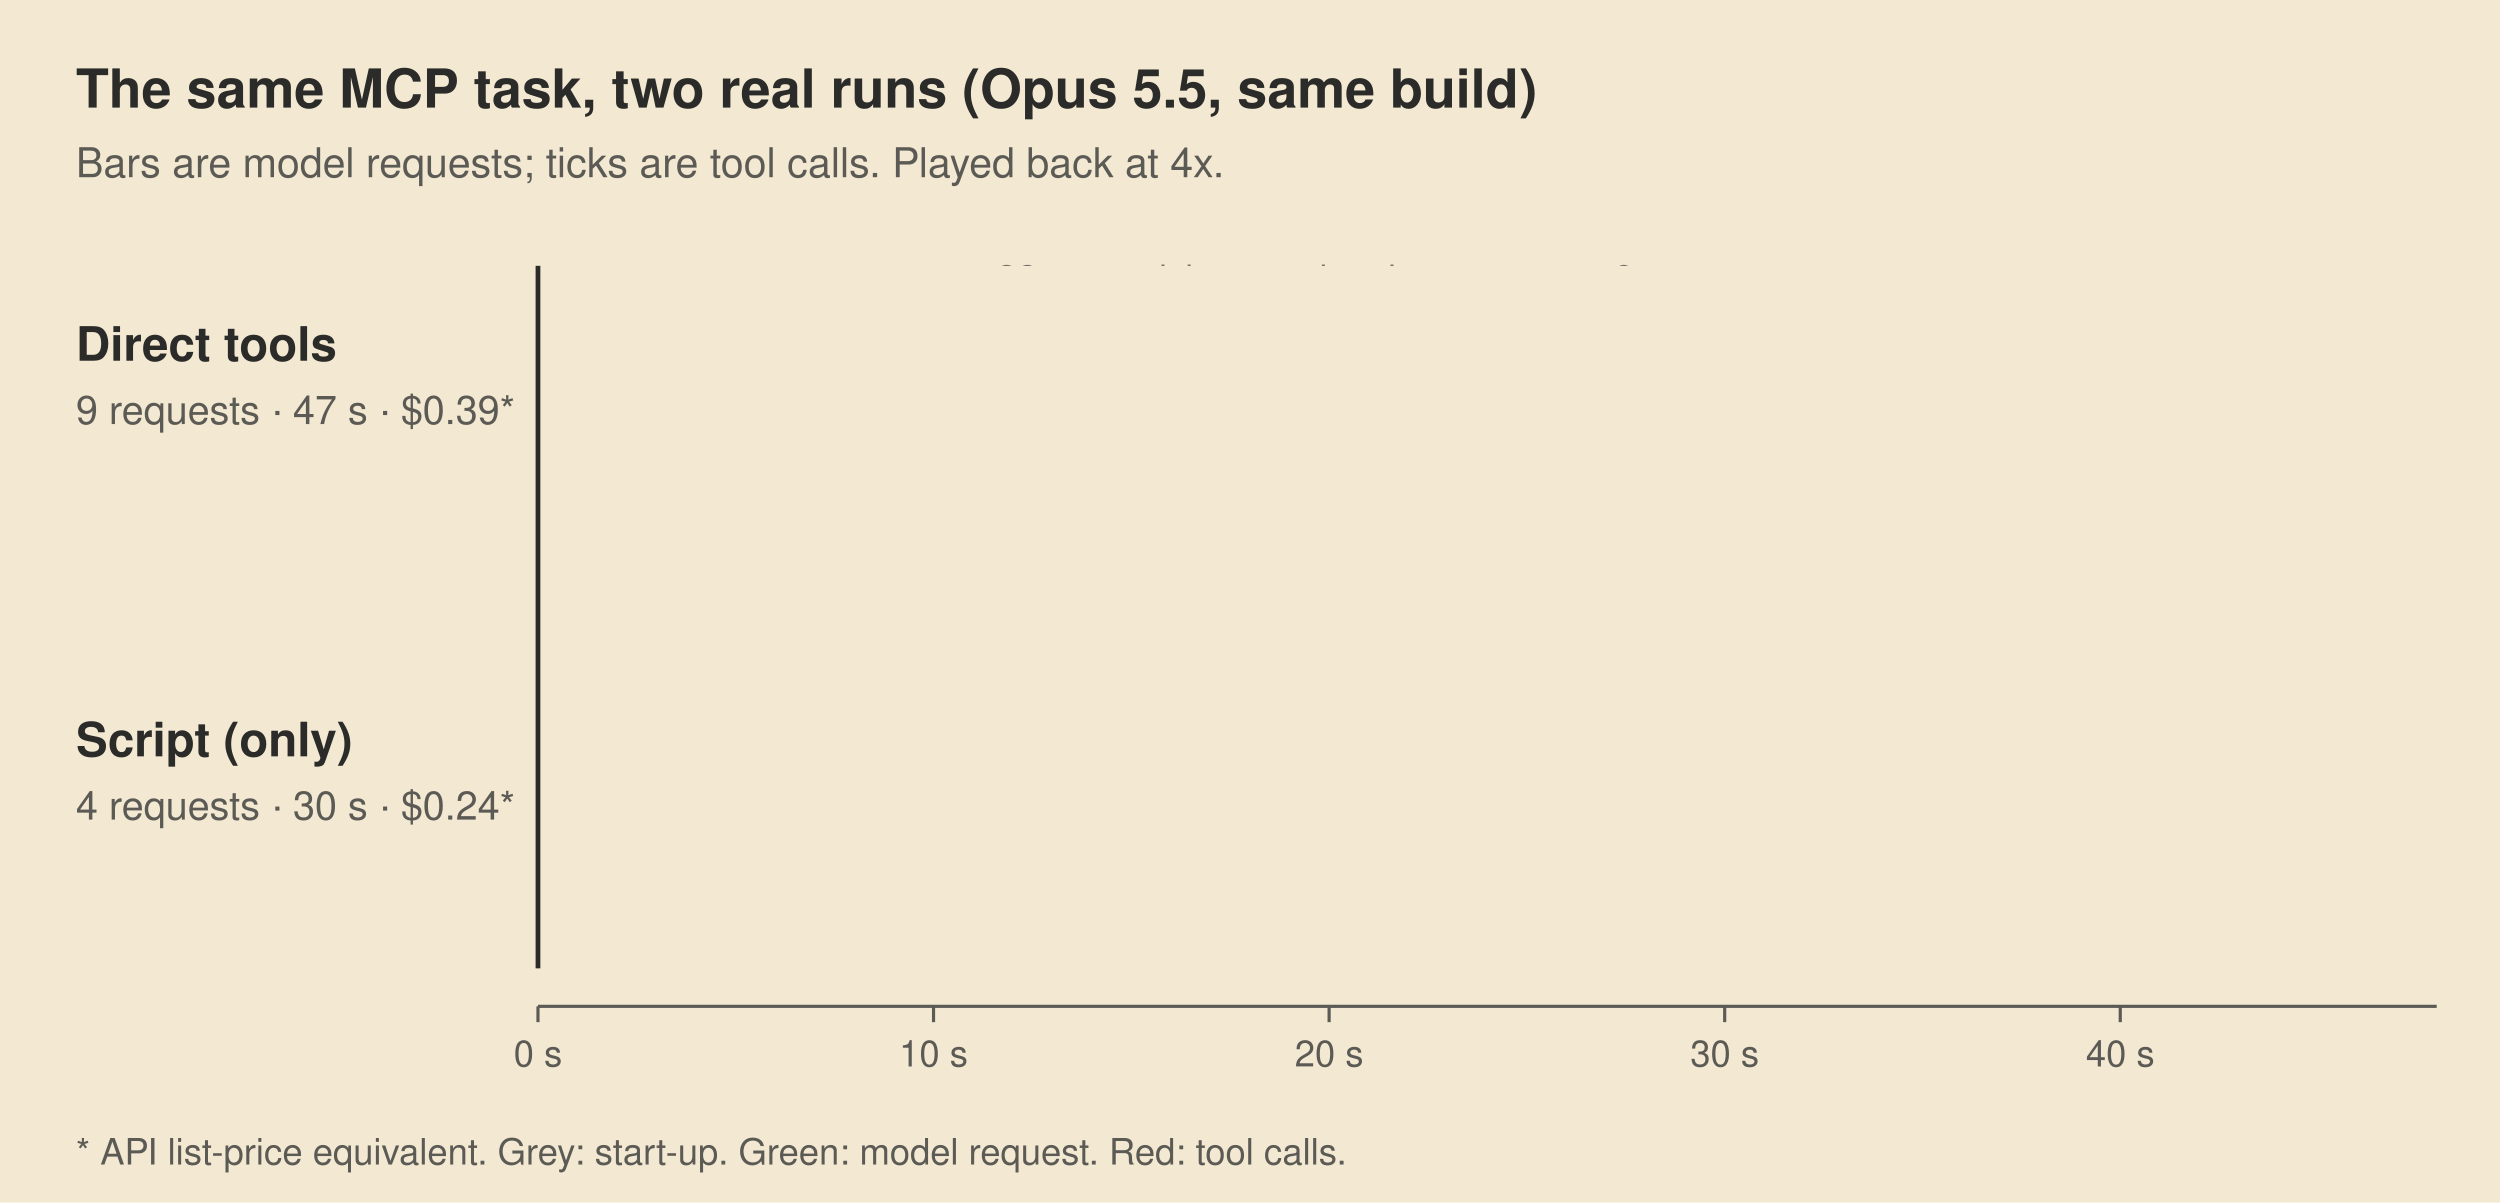
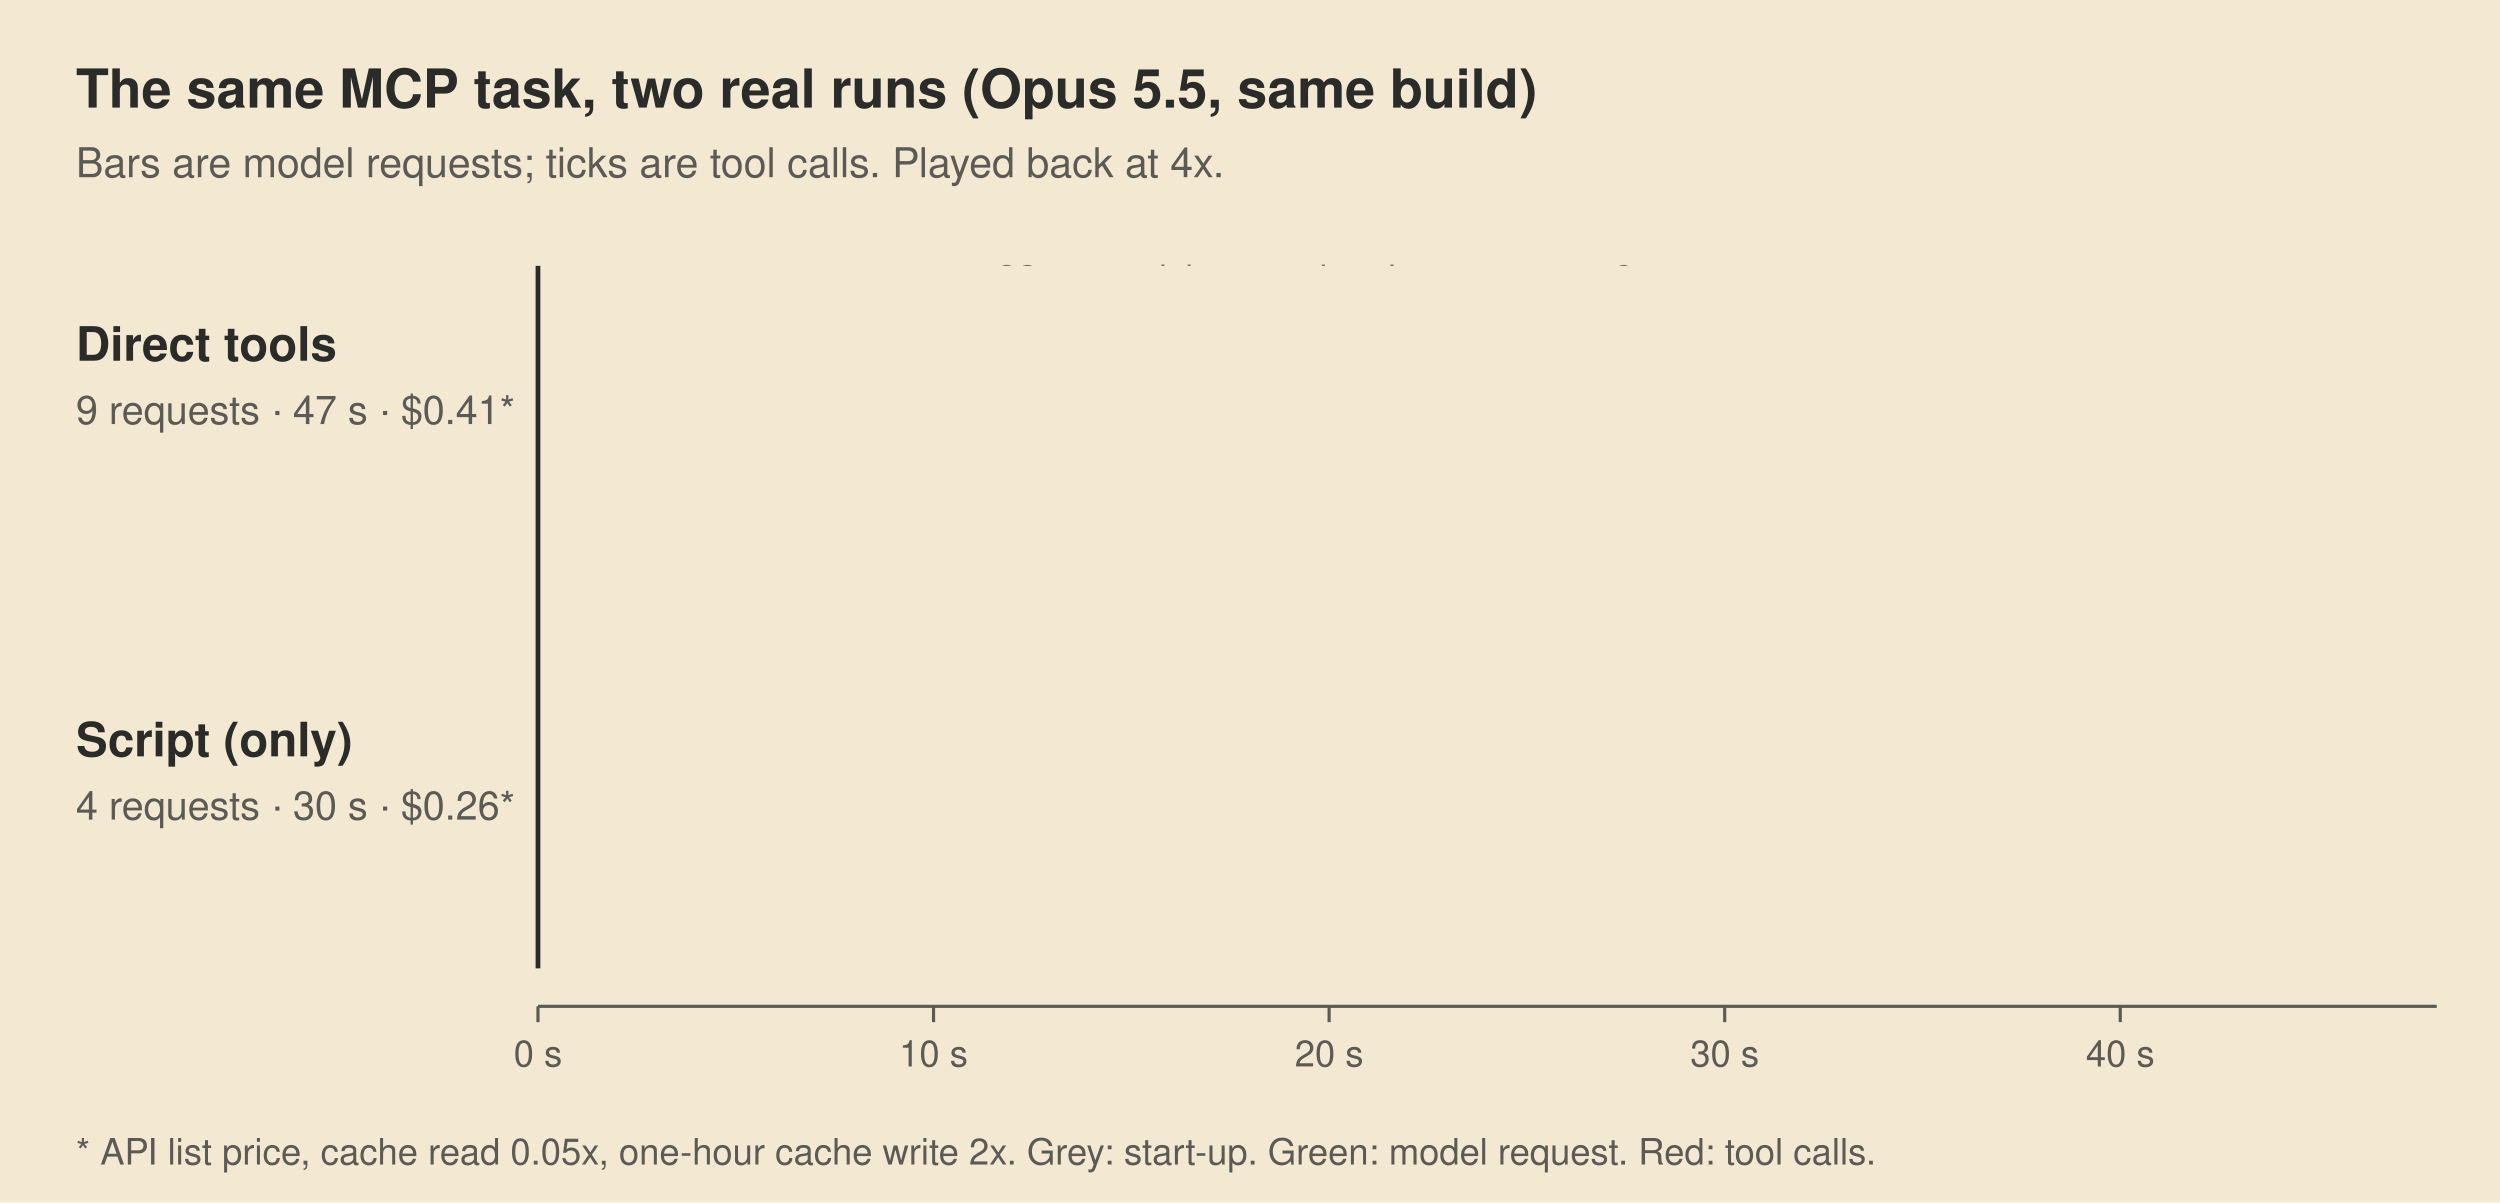
<svg xmlns="http://www.w3.org/2000/svg" viewBox="0 0 790 380" width="790" height="380" font-family="-apple-system, BlinkMacSystemFont, 'Segoe UI', Helvetica, Arial, sans-serif">
  <style>@keyframes sweep{0%{transform:translateX(0)}80%{transform:translateX(612.0px)}100%{transform:translateX(612.0px)}}.play rect,.play line{animation:sweep 15s linear infinite}@media (prefers-reduced-motion: reduce){.play{display:none}}</style>
  <rect width="790" height="380" fill="#F3E9D2" />
  <text x="24" y="34" font-size="17" fill="#2B2B29" text-anchor="start" font-weight="600">The same MCP task, two real runs (Opus 5.5, same build)</text>
  <text x="24" y="56" font-size="13" fill="#5C5A55" text-anchor="start" font-weight="normal">Bars are model requests; ticks are tool calls. Played back at 4x.</text>
  <text x="24" y="114" font-size="15" fill="#2B2B29" text-anchor="start" font-weight="600">Direct tools</text>
-   <text x="24" y="134" font-size="12.5" fill="#5C5A55" text-anchor="start" font-weight="normal">9 requests · 47 s · $0.39*</text>
+   <text x="24" y="134" font-size="12.5" fill="#5C5A55" text-anchor="start" font-weight="normal">9 requests · 47 s · $0.41*</text>
  <rect x="170" y="100" width="48.8" height="20" fill="#B8B0A0" rx="3" />
  <rect x="218.8" y="100" width="28.7" height="20" fill="#4E6B45" rx="3" />
  <rect x="268.8" y="100" width="20.0" height="20" fill="#4E6B45" rx="3" />
  <rect x="290.0" y="100" width="10.0" height="20" fill="#4E6B45" rx="3" />
  <rect x="300.0" y="100" width="87.5" height="20" fill="#4E6B45" rx="3" />
  <rect x="387.5" y="100" width="88.8" height="20" fill="#4E6B45" rx="3" />
  <rect x="476.2" y="100" width="71.2" height="20" fill="#4E6B45" rx="3" />
  <rect x="547.5" y="100" width="83.7" height="20" fill="#4E6B45" rx="3" />
  <rect x="635.0" y="100" width="71.3" height="20" fill="#4E6B45" rx="3" />
  <rect x="710.0" y="100" width="42.5" height="20" fill="#4E6B45" rx="3" />
  <rect x="247.5" y="126" width="20.0" height="14" fill="#A65A3F" rx="2" />
  <rect x="631.2" y="126" width="3.0" height="14" fill="#A65A3F" rx="2" />
  <rect x="705.0" y="126" width="3.8" height="14" fill="#A65A3F" rx="2" />
  <rect x="288.8" y="126" width="1.6" height="14" fill="#A65A3F" />
  <rect x="300.0" y="126" width="1.6" height="14" fill="#A65A3F" />
  <rect x="687.5" y="126" width="1.6" height="14" fill="#A65A3F" />
  <rect x="315.0" y="126" width="1.6" height="14" fill="#A65A3F" />
  <rect x="319.8" y="126" width="1.6" height="14" fill="#A65A3F" />
  <rect x="324.7" y="126" width="1.6" height="14" fill="#A65A3F" />
  <rect x="329.5" y="126" width="1.6" height="14" fill="#A65A3F" />
  <rect x="334.3" y="126" width="1.6" height="14" fill="#A65A3F" />
  <rect x="339.2" y="126" width="1.6" height="14" fill="#A65A3F" />
  <rect x="344.0" y="126" width="1.6" height="14" fill="#A65A3F" />
  <rect x="348.8" y="126" width="1.6" height="14" fill="#A65A3F" />
  <rect x="353.7" y="126" width="1.6" height="14" fill="#A65A3F" />
  <rect x="358.5" y="126" width="1.6" height="14" fill="#A65A3F" />
  <rect x="363.3" y="126" width="1.6" height="14" fill="#A65A3F" />
  <rect x="368.2" y="126" width="1.6" height="14" fill="#A65A3F" />
  <rect x="373.0" y="126" width="1.6" height="14" fill="#A65A3F" />
  <rect x="377.8" y="126" width="1.6" height="14" fill="#A65A3F" />
  <rect x="382.7" y="126" width="1.6" height="14" fill="#A65A3F" />
  <rect x="387.5" y="126" width="1.6" height="14" fill="#A65A3F" />
  <rect x="403.8" y="126" width="1.6" height="14" fill="#A65A3F" />
  <rect x="408.6" y="126" width="1.6" height="14" fill="#A65A3F" />
  <rect x="413.4" y="126" width="1.6" height="14" fill="#A65A3F" />
  <rect x="418.2" y="126" width="1.6" height="14" fill="#A65A3F" />
  <rect x="423.1" y="126" width="1.6" height="14" fill="#A65A3F" />
  <rect x="427.9" y="126" width="1.6" height="14" fill="#A65A3F" />
  <rect x="432.8" y="126" width="1.6" height="14" fill="#A65A3F" />
  <rect x="437.6" y="126" width="1.6" height="14" fill="#A65A3F" />
  <rect x="442.4" y="126" width="1.6" height="14" fill="#A65A3F" />
  <rect x="447.2" y="126" width="1.6" height="14" fill="#A65A3F" />
  <rect x="452.1" y="126" width="1.6" height="14" fill="#A65A3F" />
  <rect x="456.9" y="126" width="1.6" height="14" fill="#A65A3F" />
  <rect x="461.8" y="126" width="1.6" height="14" fill="#A65A3F" />
  <rect x="466.6" y="126" width="1.6" height="14" fill="#A65A3F" />
  <rect x="471.4" y="126" width="1.6" height="14" fill="#A65A3F" />
  <rect x="476.2" y="126" width="1.6" height="14" fill="#A65A3F" />
  <rect x="510.0" y="126" width="1.6" height="14" fill="#A65A3F" />
  <rect x="514.7" y="126" width="1.6" height="14" fill="#A65A3F" />
  <rect x="519.4" y="126" width="1.6" height="14" fill="#A65A3F" />
  <rect x="524.1" y="126" width="1.6" height="14" fill="#A65A3F" />
  <rect x="528.8" y="126" width="1.6" height="14" fill="#A65A3F" />
  <rect x="533.4" y="126" width="1.6" height="14" fill="#A65A3F" />
  <rect x="538.1" y="126" width="1.6" height="14" fill="#A65A3F" />
  <rect x="542.8" y="126" width="1.6" height="14" fill="#A65A3F" />
  <rect x="547.5" y="126" width="1.6" height="14" fill="#A65A3F" />
  <text x="315.0" y="92" font-size="11.5" fill="#5C5A55" text-anchor="start" font-weight="normal">32 × get_ticket, two batches</text>
  <text x="510.0" y="92" font-size="11.5" fill="#5C5A55" text-anchor="start" font-weight="normal">9 × get_customer</text>
  <line x1="757.5" y1="96" x2="757.5" y2="144" stroke="#2B2B29" stroke-width="1.2" stroke-dasharray="3 2" />
  <text x="24" y="239" font-size="15" fill="#2B2B29" text-anchor="start" font-weight="600">Script (only)</text>
-   <text x="24" y="259" font-size="12.5" fill="#5C5A55" text-anchor="start" font-weight="normal">4 requests · 30 s · $0.24*</text>
+   <text x="24" y="259" font-size="12.5" fill="#5C5A55" text-anchor="start" font-weight="normal">4 requests · 30 s · $0.26*</text>
  <rect x="170" y="225" width="80.0" height="20" fill="#B8B0A0" rx="3" />
  <rect x="250.0" y="225" width="33.8" height="20" fill="#4E6B45" rx="3" />
  <rect x="286.2" y="225" width="137.5" height="20" fill="#4E6B45" rx="3" />
  <rect x="426.2" y="225" width="58.8" height="20" fill="#4E6B45" rx="3" />
  <rect x="490.0" y="225" width="55.0" height="20" fill="#4E6B45" rx="3" />
  <rect x="283.8" y="251" width="3.0" height="14" fill="#A65A3F" rx="2" />
  <rect x="425.0" y="251" width="3.0" height="14" fill="#A65A3F" rx="2" />
  <rect x="485.0" y="251" width="5.0" height="14" fill="#A65A3F" rx="2" />
  <line x1="425.6" y1="265" x2="395.6" y2="283" stroke="#A65A3F" stroke-width="0.8" />
  <line x1="425.6" y1="265" x2="397.1" y2="283" stroke="#A65A3F" stroke-width="0.8" />
  <line x1="425.6" y1="265" x2="398.5" y2="283" stroke="#A65A3F" stroke-width="0.8" />
  <line x1="425.6" y1="265" x2="399.9" y2="283" stroke="#A65A3F" stroke-width="0.8" />
  <line x1="425.6" y1="265" x2="401.3" y2="283" stroke="#A65A3F" stroke-width="0.8" />
  <line x1="425.6" y1="265" x2="402.8" y2="283" stroke="#A65A3F" stroke-width="0.8" />
  <line x1="425.6" y1="265" x2="404.2" y2="283" stroke="#A65A3F" stroke-width="0.8" />
  <line x1="425.6" y1="265" x2="405.6" y2="283" stroke="#A65A3F" stroke-width="0.8" />
  <line x1="425.6" y1="265" x2="407.1" y2="283" stroke="#A65A3F" stroke-width="0.8" />
  <line x1="425.6" y1="265" x2="408.5" y2="283" stroke="#A65A3F" stroke-width="0.8" />
  <line x1="425.6" y1="265" x2="409.9" y2="283" stroke="#A65A3F" stroke-width="0.8" />
  <line x1="425.6" y1="265" x2="411.3" y2="283" stroke="#A65A3F" stroke-width="0.8" />
  <line x1="425.6" y1="265" x2="412.8" y2="283" stroke="#A65A3F" stroke-width="0.8" />
  <line x1="425.6" y1="265" x2="414.2" y2="283" stroke="#A65A3F" stroke-width="0.8" />
  <line x1="425.6" y1="265" x2="415.6" y2="283" stroke="#A65A3F" stroke-width="0.8" />
  <line x1="425.6" y1="265" x2="417.1" y2="283" stroke="#A65A3F" stroke-width="0.8" />
  <line x1="425.6" y1="265" x2="418.5" y2="283" stroke="#A65A3F" stroke-width="0.8" />
  <line x1="425.6" y1="265" x2="419.9" y2="283" stroke="#A65A3F" stroke-width="0.8" />
  <line x1="425.6" y1="265" x2="421.3" y2="283" stroke="#A65A3F" stroke-width="0.8" />
  <line x1="425.6" y1="265" x2="422.8" y2="283" stroke="#A65A3F" stroke-width="0.8" />
  <line x1="425.6" y1="265" x2="424.2" y2="283" stroke="#A65A3F" stroke-width="0.8" />
  <line x1="425.6" y1="265" x2="425.6" y2="283" stroke="#A65A3F" stroke-width="0.8" />
  <line x1="425.6" y1="265" x2="427.1" y2="283" stroke="#A65A3F" stroke-width="0.8" />
  <line x1="425.6" y1="265" x2="428.5" y2="283" stroke="#A65A3F" stroke-width="0.8" />
  <line x1="425.6" y1="265" x2="429.9" y2="283" stroke="#A65A3F" stroke-width="0.8" />
  <line x1="425.6" y1="265" x2="431.3" y2="283" stroke="#A65A3F" stroke-width="0.8" />
  <line x1="425.6" y1="265" x2="432.8" y2="283" stroke="#A65A3F" stroke-width="0.8" />
  <line x1="425.6" y1="265" x2="434.2" y2="283" stroke="#A65A3F" stroke-width="0.8" />
  <line x1="425.6" y1="265" x2="435.6" y2="283" stroke="#A65A3F" stroke-width="0.8" />
  <line x1="425.6" y1="265" x2="437.1" y2="283" stroke="#A65A3F" stroke-width="0.8" />
  <line x1="425.6" y1="265" x2="438.5" y2="283" stroke="#A65A3F" stroke-width="0.8" />
  <line x1="425.6" y1="265" x2="439.9" y2="283" stroke="#A65A3F" stroke-width="0.8" />
  <line x1="425.6" y1="265" x2="441.3" y2="283" stroke="#A65A3F" stroke-width="0.8" />
  <line x1="425.6" y1="265" x2="442.8" y2="283" stroke="#A65A3F" stroke-width="0.8" />
  <line x1="425.6" y1="265" x2="444.2" y2="283" stroke="#A65A3F" stroke-width="0.8" />
  <line x1="425.6" y1="265" x2="445.6" y2="283" stroke="#A65A3F" stroke-width="0.8" />
  <line x1="425.6" y1="265" x2="447.1" y2="283" stroke="#A65A3F" stroke-width="0.8" />
  <line x1="425.6" y1="265" x2="448.5" y2="283" stroke="#A65A3F" stroke-width="0.8" />
  <line x1="425.6" y1="265" x2="449.9" y2="283" stroke="#A65A3F" stroke-width="0.8" />
  <line x1="425.6" y1="265" x2="451.3" y2="283" stroke="#A65A3F" stroke-width="0.8" />
  <line x1="425.6" y1="265" x2="452.8" y2="283" stroke="#A65A3F" stroke-width="0.8" />
  <line x1="425.6" y1="265" x2="454.2" y2="283" stroke="#A65A3F" stroke-width="0.8" />
  <line x1="425.6" y1="265" x2="455.6" y2="283" stroke="#A65A3F" stroke-width="0.8" />
  <text x="286.25" y="217" font-size="11.5" fill="#5C5A55" text-anchor="start" font-weight="normal">the model writes the program</text>
  <text x="425.0" y="299" font-size="11.5" fill="#5C5A55" text-anchor="start" font-weight="normal">43 MCP calls in one Script, &lt; 1 s</text>
  <line x1="545.0" y1="221" x2="545.0" y2="269" stroke="#2B2B29" stroke-width="1.2" stroke-dasharray="3 2" />
  <line x1="170" y1="318" x2="770.0" y2="318" stroke="#5C5A55" />
  <line x1="170.0" y1="318" x2="170.0" y2="323" stroke="#5C5A55" />
  <text x="170.0" y="337" font-size="11.5" fill="#5C5A55" text-anchor="middle" font-weight="normal">0 s</text>
  <line x1="295.0" y1="318" x2="295.0" y2="323" stroke="#5C5A55" />
  <text x="295.0" y="337" font-size="11.5" fill="#5C5A55" text-anchor="middle" font-weight="normal">10 s</text>
  <line x1="420.0" y1="318" x2="420.0" y2="323" stroke="#5C5A55" />
  <text x="420.0" y="337" font-size="11.5" fill="#5C5A55" text-anchor="middle" font-weight="normal">20 s</text>
  <line x1="545.0" y1="318" x2="545.0" y2="323" stroke="#5C5A55" />
  <text x="545.0" y="337" font-size="11.5" fill="#5C5A55" text-anchor="middle" font-weight="normal">30 s</text>
  <line x1="670.0" y1="318" x2="670.0" y2="323" stroke="#5C5A55" />
  <text x="670.0" y="337" font-size="11.5" fill="#5C5A55" text-anchor="middle" font-weight="normal">40 s</text>
-   <text x="24" y="368" font-size="11.5" fill="#5C5A55" text-anchor="start" font-weight="normal">* API list-price equivalent. Grey: start-up. Green: model request. Red: tool calls.</text>
+   <text x="24" y="368" font-size="11.5" fill="#5C5A55" text-anchor="start" font-weight="normal">* API list price, cache read 0.05x, one-hour cache write 2x. Grey: start-up. Green: model request. Red: tool calls.</text>
  <g class="play">
    <rect class="cover" x="170" y="84" width="612.0" height="222" fill="#F3E9D2" />
    <line class="cursor" x1="170" y1="84" x2="170" y2="306" stroke="#2B2B29" stroke-width="1.5" />
  </g>
</svg>
